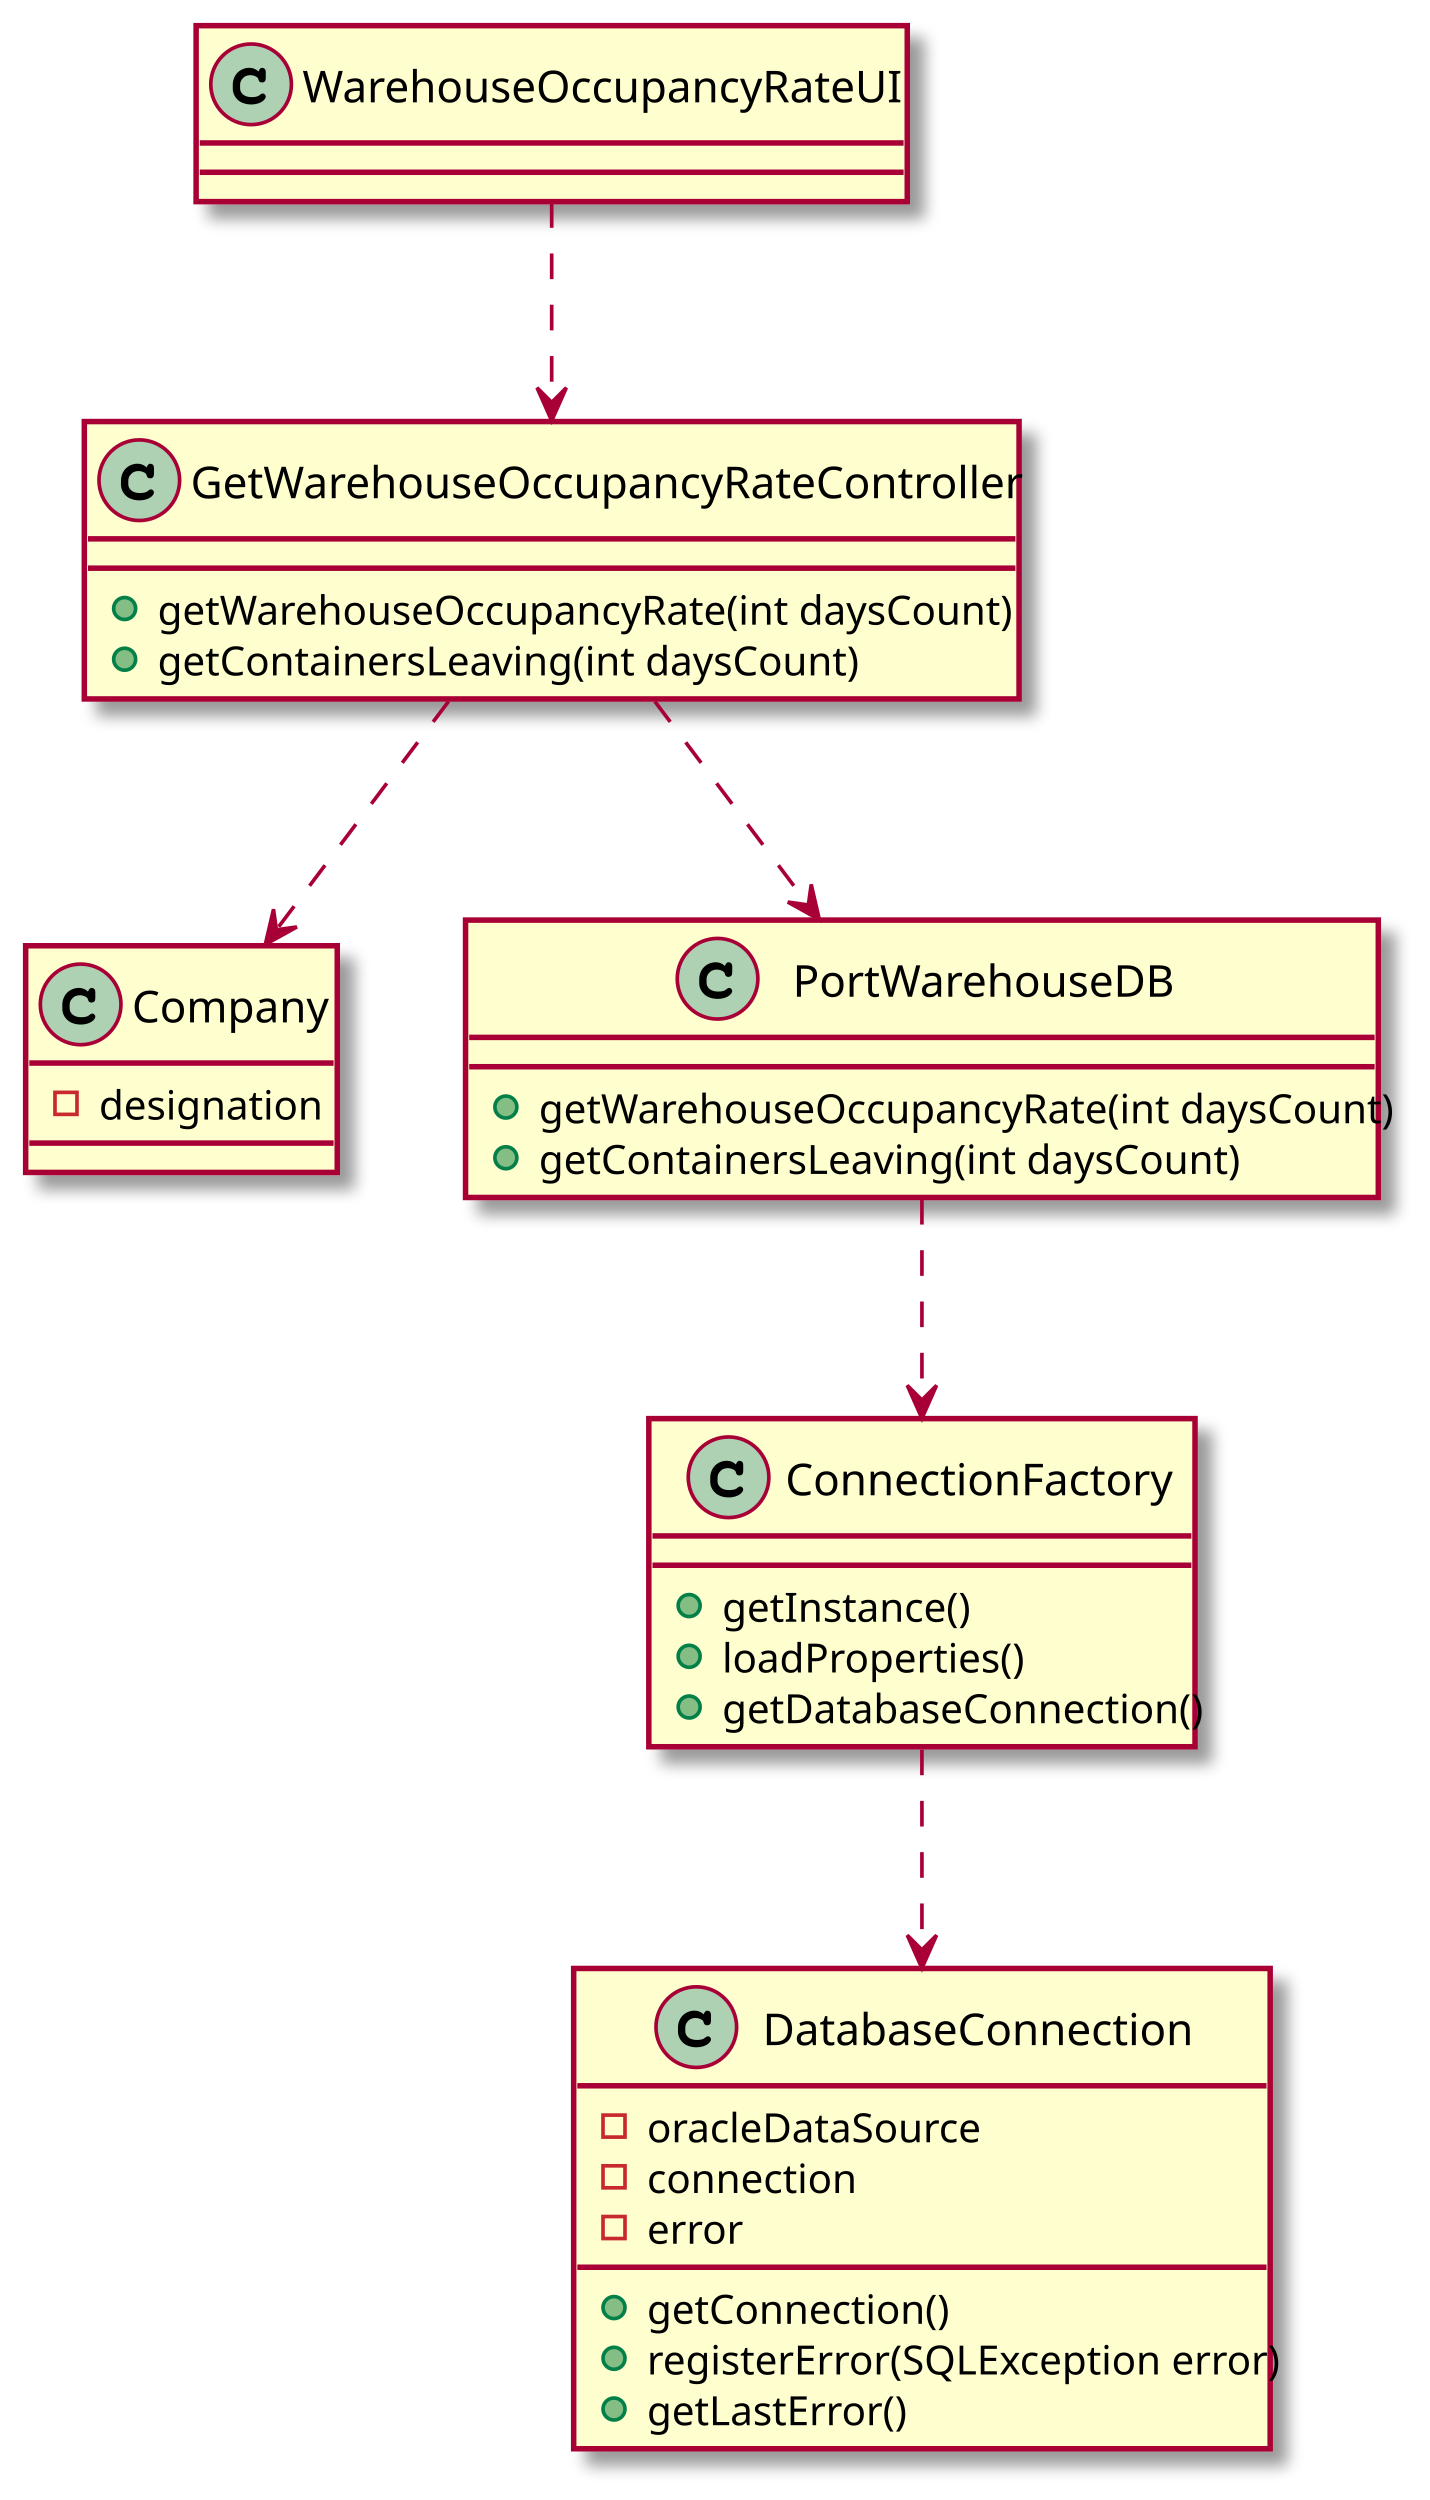
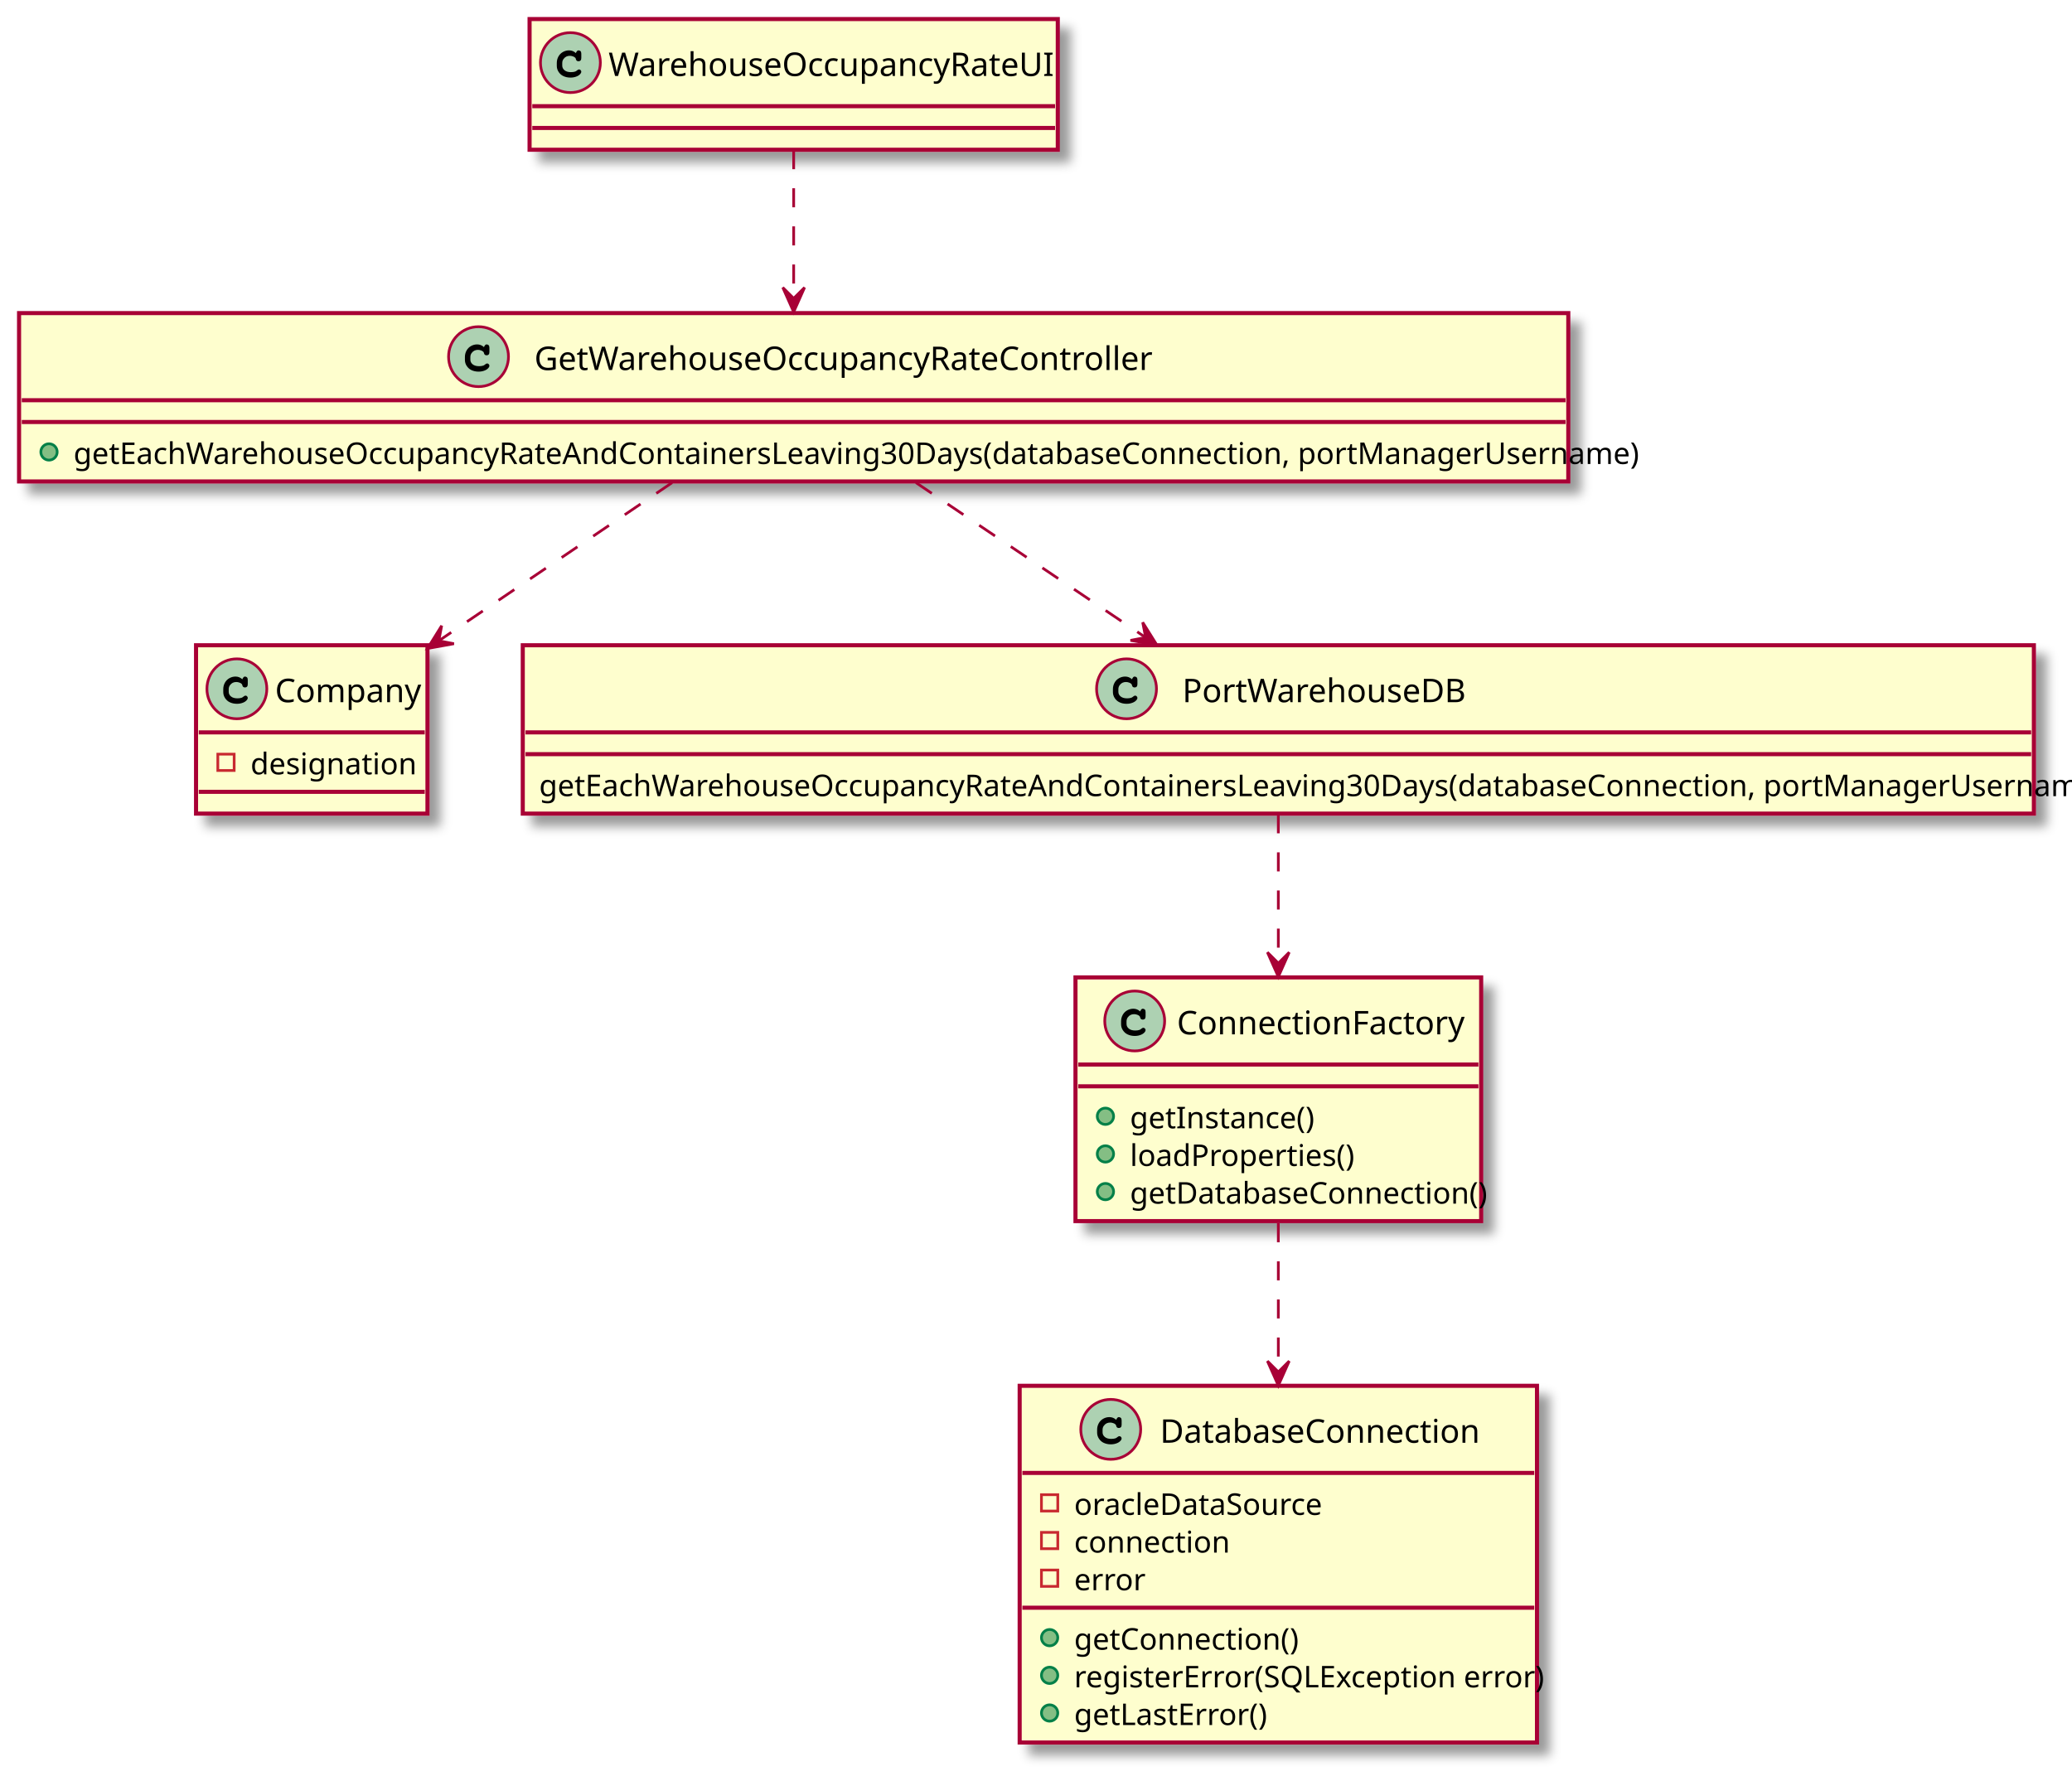
- <svg xmlns="http://www.w3.org/2000/svg" contentScriptType="application/ecmascript" contentStyleType="text/css" height="682px" preserveAspectRatio="none" style="width:390px;height:682px;background:#FFFFFF;" version="1.1" viewBox="0 0 390 682" width="390px" zoomAndPan="magnify">
+ <svg xmlns="http://www.w3.org/2000/svg" contentScriptType="application/ecmascript" contentStyleType="text/css" height="654px" preserveAspectRatio="none" style="width:761px;height:654px;background:#FFFFFF;" version="1.1" viewBox="0 0 761 654" width="761px" zoomAndPan="magnify">
  <defs>
-     <filter height="300%" id="furb4eposme5q" width="300%" x="-1" y="-1">
+     <filter height="300%" id="fcap3fy2xbr6v" width="300%" x="-1" y="-1">
      <feGaussianBlur result="blurOut" stdDeviation="2.0" />
      <feColorMatrix in="blurOut" result="blurOut2" type="matrix" values="0 0 0 0 0 0 0 0 0 0 0 0 0 0 0 0 0 0 .4 0" />
      <feOffset dx="4.0" dy="4.0" in="blurOut2" result="blurOut3" />
      <feBlend in="SourceGraphic" in2="blurOut3" mode="normal" />
    </filter>
  </defs>
  <g>
-     <rect codeLine="3" fill="#FEFECE" filter="url(#furb4eposme5q)" height="61.836" id="Company" style="stroke:#A80036;stroke-width:1.5;" width="85" x="7" y="258" />
-     <ellipse cx="22" cy="274" fill="#ADD1B2" rx="11" ry="11" style="stroke:#A80036;stroke-width:1.0;" />
-     <path d="M24,270.5 Q24.203,270 24.438,269.75 Q24.672,269.5 24.938,269.5 Q25.406,269.5 25.703,269.781 Q26,270.062 26,270.719 L26,272.281 Q26,272.938 25.719,273.219 Q25.438,273.5 25,273.5 Q24.609,273.5 24.359,273.328 Q24.109,273.156 24,272.703 Q23.953,272.391 23.781,272.219 Q23.469,271.891 22.906,271.703 Q22.344,271.5 21.781,271.5 Q21.078,271.5 20.484,271.781 Q19.906,272.062 19.453,272.688 Q19,273.312 19,274.172 L19,275.094 Q19,276.125 19.844,276.812 Q20.688,277.5 22.188,277.5 Q23.078,277.5 23.703,277.297 Q24.062,277.188 24.469,276.828 Q24.734,276.625 24.875,276.562 Q25.016,276.5 25.188,276.5 Q25.516,276.5 25.75,276.766 Q26,277.016 26,277.375 Q26,277.719 25.656,278.125 Q25.156,278.719 24.359,279.047 Q23.312,279.5 22.031,279.5 Q20.531,279.5 19.328,278.906 Q18.359,278.438 17.672,277.422 Q17,276.406 17,275.203 L17,274.109 Q17,272.859 17.594,271.766 Q18.203,270.672 19.25,270.094 Q20.312,269.5 21.5,269.5 Q22.219,269.5 22.844,269.75 Q23.469,270 24,270.5 Z " fill="#000000" />
-     <text fill="#000000" font-family="sans-serif" font-size="12" lengthAdjust="spacing" textLength="53" x="36" y="278.91">Company</text>
-     <line style="stroke:#A80036;stroke-width:1.5;" x1="8" x2="91" y1="290" y2="290" />
-     <rect fill="none" height="6" style="stroke:#C82930;stroke-width:1.0;" width="6" x="15" y="298" />
-     <text fill="#000000" font-family="sans-serif" font-size="11" lengthAdjust="spacing" textLength="55" x="27" y="305.419">designation</text>
-     <line style="stroke:#A80036;stroke-width:1.5;" x1="8" x2="91" y1="311.836" y2="311.836" />
-     <rect codeLine="7" fill="#FEFECE" filter="url(#furb4eposme5q)" height="48" id="WarehouseOccupancyRateUI" style="stroke:#A80036;stroke-width:1.5;" width="194" x="53.5" y="7" />
-     <ellipse cx="68.5" cy="23" fill="#ADD1B2" rx="11" ry="11" style="stroke:#A80036;stroke-width:1.0;" />
-     <path d="M70.5,19.5 Q70.703,19 70.938,18.75 Q71.172,18.5 71.438,18.5 Q71.906,18.5 72.203,18.781 Q72.5,19.062 72.5,19.719 L72.5,21.281 Q72.5,21.938 72.219,22.219 Q71.938,22.5 71.5,22.5 Q71.109,22.5 70.859,22.328 Q70.609,22.156 70.5,21.703 Q70.453,21.391 70.281,21.219 Q69.969,20.891 69.406,20.703 Q68.844,20.5 68.281,20.5 Q67.578,20.5 66.984,20.781 Q66.406,21.062 65.953,21.688 Q65.5,22.312 65.5,23.172 L65.5,24.094 Q65.5,25.125 66.344,25.812 Q67.188,26.5 68.688,26.5 Q69.578,26.5 70.203,26.297 Q70.562,26.188 70.969,25.828 Q71.234,25.625 71.375,25.562 Q71.516,25.5 71.688,25.5 Q72.016,25.5 72.25,25.766 Q72.5,26.016 72.5,26.375 Q72.5,26.719 72.156,27.125 Q71.656,27.719 70.859,28.047 Q69.812,28.5 68.531,28.5 Q67.031,28.5 65.828,27.906 Q64.859,27.438 64.172,26.422 Q63.5,25.406 63.5,24.203 L63.5,23.109 Q63.5,21.859 64.094,20.766 Q64.703,19.672 65.75,19.094 Q66.812,18.5 68,18.5 Q68.719,18.5 69.344,18.75 Q69.969,19 70.5,19.5 Z " fill="#000000" />
-     <text fill="#000000" font-family="sans-serif" font-size="12" lengthAdjust="spacing" textLength="162" x="82.5" y="27.91">WarehouseOccupancyRateUI</text>
-     <line style="stroke:#A80036;stroke-width:1.5;" x1="54.5" x2="246.5" y1="39" y2="39" />
-     <line style="stroke:#A80036;stroke-width:1.5;" x1="54.5" x2="246.5" y1="47" y2="47" />
-     <rect codeLine="10" fill="#FEFECE" filter="url(#furb4eposme5q)" height="75.672" id="GetWarehouseOccupancyRateController" style="stroke:#A80036;stroke-width:1.5;" width="255" x="23" y="115" />
-     <ellipse cx="38" cy="131" fill="#ADD1B2" rx="11" ry="11" style="stroke:#A80036;stroke-width:1.0;" />
-     <path d="M40,127.5 Q40.203,127 40.438,126.75 Q40.672,126.5 40.938,126.5 Q41.406,126.5 41.703,126.781 Q42,127.062 42,127.719 L42,129.281 Q42,129.938 41.719,130.219 Q41.438,130.5 41,130.5 Q40.609,130.5 40.359,130.328 Q40.109,130.156 40,129.703 Q39.953,129.391 39.781,129.219 Q39.469,128.891 38.906,128.703 Q38.344,128.5 37.781,128.5 Q37.078,128.5 36.484,128.781 Q35.906,129.062 35.453,129.688 Q35,130.312 35,131.172 L35,132.094 Q35,133.125 35.844,133.812 Q36.688,134.5 38.188,134.5 Q39.078,134.5 39.703,134.297 Q40.062,134.188 40.469,133.828 Q40.734,133.625 40.875,133.562 Q41.016,133.5 41.188,133.5 Q41.516,133.5 41.75,133.766 Q42,134.016 42,134.375 Q42,134.719 41.656,135.125 Q41.156,135.719 40.359,136.047 Q39.312,136.5 38.031,136.5 Q36.531,136.5 35.328,135.906 Q34.359,135.438 33.672,134.422 Q33,133.406 33,132.203 L33,131.109 Q33,129.859 33.594,128.766 Q34.203,127.672 35.25,127.094 Q36.312,126.5 37.5,126.5 Q38.219,126.5 38.844,126.75 Q39.469,127 40,127.5 Z " fill="#000000" />
-     <text fill="#000000" font-family="sans-serif" font-size="12" lengthAdjust="spacing" textLength="223" x="52" y="135.91">GetWarehouseOccupancyRateController</text>
-     <line style="stroke:#A80036;stroke-width:1.5;" x1="24" x2="277" y1="147" y2="147" />
-     <line style="stroke:#A80036;stroke-width:1.5;" x1="24" x2="277" y1="155" y2="155" />
-     <ellipse cx="34" cy="166" fill="#84BE84" rx="3" ry="3" style="stroke:#038048;stroke-width:1.0;" />
-     <text fill="#000000" font-family="sans-serif" font-size="11" lengthAdjust="spacing" textLength="223" x="43" y="170.419">getWarehouseOccupancyRate(int daysCount)</text>
-     <ellipse cx="34" cy="179.836" fill="#84BE84" rx="3" ry="3" style="stroke:#038048;stroke-width:1.0;" />
-     <text fill="#000000" font-family="sans-serif" font-size="11" lengthAdjust="spacing" textLength="179" x="43" y="184.255">getContainersLeaving(int daysCount)</text>
-     <rect codeLine="15" fill="#FEFECE" filter="url(#furb4eposme5q)" height="75.672" id="PortWarehouseDB" style="stroke:#A80036;stroke-width:1.5;" width="249" x="127" y="251" />
-     <ellipse cx="195.75" cy="267" fill="#ADD1B2" rx="11" ry="11" style="stroke:#A80036;stroke-width:1.0;" />
-     <path d="M197.75,263.5 Q197.953,263 198.188,262.75 Q198.422,262.5 198.688,262.5 Q199.156,262.5 199.453,262.781 Q199.75,263.062 199.75,263.719 L199.75,265.281 Q199.75,265.938 199.469,266.219 Q199.188,266.5 198.75,266.5 Q198.359,266.5 198.109,266.328 Q197.859,266.156 197.75,265.703 Q197.703,265.391 197.531,265.219 Q197.219,264.891 196.656,264.703 Q196.094,264.5 195.531,264.5 Q194.828,264.5 194.234,264.781 Q193.656,265.062 193.203,265.688 Q192.75,266.312 192.75,267.172 L192.75,268.094 Q192.75,269.125 193.594,269.812 Q194.438,270.5 195.938,270.5 Q196.828,270.5 197.453,270.297 Q197.812,270.188 198.219,269.828 Q198.484,269.625 198.625,269.562 Q198.766,269.5 198.938,269.5 Q199.266,269.5 199.5,269.766 Q199.75,270.016 199.75,270.375 Q199.75,270.719 199.406,271.125 Q198.906,271.719 198.109,272.047 Q197.062,272.5 195.781,272.5 Q194.281,272.5 193.078,271.906 Q192.109,271.438 191.422,270.422 Q190.75,269.406 190.75,268.203 L190.75,267.109 Q190.75,265.859 191.344,264.766 Q191.953,263.672 193,263.094 Q194.062,262.5 195.25,262.5 Q195.969,262.5 196.594,262.75 Q197.219,263 197.75,263.5 Z " fill="#000000" />
-     <text fill="#000000" font-family="sans-serif" font-size="12" lengthAdjust="spacing" textLength="103" x="216.25" y="271.91">PortWarehouseDB</text>
-     <line style="stroke:#A80036;stroke-width:1.5;" x1="128" x2="375" y1="283" y2="283" />
-     <line style="stroke:#A80036;stroke-width:1.5;" x1="128" x2="375" y1="291" y2="291" />
-     <ellipse cx="138" cy="302" fill="#84BE84" rx="3" ry="3" style="stroke:#038048;stroke-width:1.0;" />
-     <text fill="#000000" font-family="sans-serif" font-size="11" lengthAdjust="spacing" textLength="223" x="147" y="306.419">getWarehouseOccupancyRate(int daysCount)</text>
-     <ellipse cx="138" cy="315.836" fill="#84BE84" rx="3" ry="3" style="stroke:#038048;stroke-width:1.0;" />
-     <text fill="#000000" font-family="sans-serif" font-size="11" lengthAdjust="spacing" textLength="179" x="147" y="320.255">getContainersLeaving(int daysCount)</text>
-     <rect codeLine="20" fill="#FEFECE" filter="url(#furb4eposme5q)" height="89.508" id="ConnectionFactory" style="stroke:#A80036;stroke-width:1.5;" width="149" x="177" y="387" />
-     <ellipse cx="198.75" cy="403" fill="#ADD1B2" rx="11" ry="11" style="stroke:#A80036;stroke-width:1.0;" />
-     <path d="M200.75,399.5 Q200.953,399 201.188,398.75 Q201.422,398.5 201.688,398.5 Q202.156,398.5 202.453,398.781 Q202.75,399.062 202.75,399.719 L202.75,401.281 Q202.75,401.938 202.469,402.219 Q202.188,402.5 201.75,402.5 Q201.359,402.5 201.109,402.328 Q200.859,402.156 200.75,401.703 Q200.703,401.391 200.531,401.219 Q200.219,400.891 199.656,400.703 Q199.094,400.5 198.531,400.5 Q197.828,400.5 197.234,400.781 Q196.656,401.062 196.203,401.688 Q195.75,402.312 195.75,403.172 L195.75,404.094 Q195.75,405.125 196.594,405.812 Q197.438,406.5 198.938,406.5 Q199.828,406.5 200.453,406.297 Q200.812,406.188 201.219,405.828 Q201.484,405.625 201.625,405.562 Q201.766,405.5 201.938,405.5 Q202.266,405.5 202.5,405.766 Q202.75,406.016 202.75,406.375 Q202.75,406.719 202.406,407.125 Q201.906,407.719 201.109,408.047 Q200.062,408.5 198.781,408.5 Q197.281,408.5 196.078,407.906 Q195.109,407.438 194.422,406.422 Q193.75,405.406 193.75,404.203 L193.75,403.109 Q193.75,401.859 194.344,400.766 Q194.953,399.672 196,399.094 Q197.062,398.5 198.25,398.5 Q198.969,398.5 199.594,398.75 Q200.219,399 200.75,399.5 Z " fill="#000000" />
-     <text fill="#000000" font-family="sans-serif" font-size="12" lengthAdjust="spacing" textLength="102" x="214.25" y="407.91">ConnectionFactory</text>
-     <line style="stroke:#A80036;stroke-width:1.5;" x1="178" x2="325" y1="419" y2="419" />
-     <line style="stroke:#A80036;stroke-width:1.5;" x1="178" x2="325" y1="427" y2="427" />
-     <ellipse cx="188" cy="438" fill="#84BE84" rx="3" ry="3" style="stroke:#038048;stroke-width:1.0;" />
-     <text fill="#000000" font-family="sans-serif" font-size="11" lengthAdjust="spacing" textLength="64" x="197" y="442.419">getInstance()</text>
-     <ellipse cx="188" cy="451.836" fill="#84BE84" rx="3" ry="3" style="stroke:#038048;stroke-width:1.0;" />
-     <text fill="#000000" font-family="sans-serif" font-size="11" lengthAdjust="spacing" textLength="77" x="197" y="456.255">loadProperties()</text>
-     <ellipse cx="188" cy="465.672" fill="#84BE84" rx="3" ry="3" style="stroke:#038048;stroke-width:1.0;" />
-     <text fill="#000000" font-family="sans-serif" font-size="11" lengthAdjust="spacing" textLength="123" x="197" y="470.091">getDatabaseConnection()</text>
-     <rect codeLine="26" fill="#FEFECE" filter="url(#furb4eposme5q)" height="131.016" id="DatabaseConnection" style="stroke:#A80036;stroke-width:1.5;" width="190" x="156.5" y="537" />
-     <ellipse cx="189.95" cy="553" fill="#ADD1B2" rx="11" ry="11" style="stroke:#A80036;stroke-width:1.0;" />
-     <path d="M191.95,549.5 Q192.153,549 192.387,548.75 Q192.622,548.5 192.887,548.5 Q193.356,548.5 193.653,548.781 Q193.95,549.062 193.95,549.719 L193.95,551.281 Q193.95,551.938 193.669,552.219 Q193.387,552.5 192.95,552.5 Q192.559,552.5 192.309,552.328 Q192.059,552.156 191.95,551.703 Q191.903,551.391 191.731,551.219 Q191.419,550.891 190.856,550.703 Q190.294,550.5 189.731,550.5 Q189.028,550.5 188.434,550.781 Q187.856,551.062 187.403,551.688 Q186.95,552.312 186.95,553.172 L186.95,554.094 Q186.95,555.125 187.794,555.812 Q188.637,556.5 190.137,556.5 Q191.028,556.5 191.653,556.297 Q192.012,556.188 192.419,555.828 Q192.684,555.625 192.825,555.562 Q192.966,555.5 193.137,555.5 Q193.466,555.5 193.7,555.766 Q193.95,556.016 193.95,556.375 Q193.95,556.719 193.606,557.125 Q193.106,557.719 192.309,558.047 Q191.262,558.5 189.981,558.5 Q188.481,558.5 187.278,557.906 Q186.309,557.438 185.622,556.422 Q184.95,555.406 184.95,554.203 L184.95,553.109 Q184.95,551.859 185.544,550.766 Q186.153,549.672 187.2,549.094 Q188.262,548.5 189.45,548.5 Q190.169,548.5 190.794,548.75 Q191.419,549 191.95,549.5 Z " fill="#000000" />
-     <text fill="#000000" font-family="sans-serif" font-size="12" lengthAdjust="spacing" textLength="117" x="208.05" y="557.91">DatabaseConnection</text>
-     <line style="stroke:#A80036;stroke-width:1.5;" x1="157.5" x2="345.5" y1="569" y2="569" />
-     <rect fill="none" height="6" style="stroke:#C82930;stroke-width:1.0;" width="6" x="164.5" y="577" />
-     <text fill="#000000" font-family="sans-serif" font-size="11" lengthAdjust="spacing" textLength="87" x="176.5" y="584.419">oracleDataSource</text>
-     <rect fill="none" height="6" style="stroke:#C82930;stroke-width:1.0;" width="6" x="164.5" y="590.836" />
-     <text fill="#000000" font-family="sans-serif" font-size="11" lengthAdjust="spacing" textLength="53" x="176.5" y="598.255">connection</text>
-     <rect fill="none" height="6" style="stroke:#C82930;stroke-width:1.0;" width="6" x="164.5" y="604.672" />
-     <text fill="#000000" font-family="sans-serif" font-size="11" lengthAdjust="spacing" textLength="24" x="176.5" y="612.091">error</text>
-     <line style="stroke:#A80036;stroke-width:1.5;" x1="157.5" x2="345.5" y1="618.508" y2="618.508" />
-     <ellipse cx="167.5" cy="629.508" fill="#84BE84" rx="3" ry="3" style="stroke:#038048;stroke-width:1.0;" />
-     <text fill="#000000" font-family="sans-serif" font-size="11" lengthAdjust="spacing" textLength="77" x="176.5" y="633.927">getConnection()</text>
-     <ellipse cx="167.5" cy="643.344" fill="#84BE84" rx="3" ry="3" style="stroke:#038048;stroke-width:1.0;" />
-     <text fill="#000000" font-family="sans-serif" font-size="11" lengthAdjust="spacing" textLength="164" x="176.5" y="647.763">registerError(SQLException error)</text>
-     <ellipse cx="167.5" cy="657.18" fill="#84BE84" rx="3" ry="3" style="stroke:#038048;stroke-width:1.0;" />
-     <text fill="#000000" font-family="sans-serif" font-size="11" lengthAdjust="spacing" textLength="68" x="176.5" y="661.599">getLastError()</text>
-     <path codeLine="35" d="M150.5,55.14 C150.5,70.58 150.5,91.33 150.5,109.67 " fill="none" id="WarehouseOccupancyRateUI-to-GetWarehouseOccupancyRateController" style="stroke:#A80036;stroke-width:1.0;stroke-dasharray:7.0,7.0;" />
-     <polygon fill="#A80036" points="150.5,114.77,154.5,105.77,150.5,109.77,146.5,105.77,150.5,114.77" style="stroke:#A80036;stroke-width:1.0;" />
-     <path codeLine="36" d="M178.63,191.33 C191.55,208.46 206.91,228.84 220.19,246.46 " fill="none" id="GetWarehouseOccupancyRateController-to-PortWarehouseDB" style="stroke:#A80036;stroke-width:1.0;stroke-dasharray:7.0,7.0;" />
-     <polygon fill="#A80036" points="223.52,250.87,221.304,241.274,220.513,246.875,214.912,246.085,223.52,250.87" style="stroke:#A80036;stroke-width:1.0;" />
-     <path codeLine="37" d="M122.37,191.33 C107.71,210.77 89.91,234.38 75.58,253.4 " fill="none" id="GetWarehouseOccupancyRateController-to-Company" style="stroke:#A80036;stroke-width:1.0;stroke-dasharray:7.0,7.0;" />
-     <polygon fill="#A80036" points="72.38,257.64,80.999,252.875,75.396,253.652,74.618,248.049,72.38,257.64" style="stroke:#A80036;stroke-width:1.0;" />
-     <path codeLine="38" d="M251.5,327.05 C251.5,343.83 251.5,363.9 251.5,381.91 " fill="none" id="PortWarehouseDB-to-ConnectionFactory" style="stroke:#A80036;stroke-width:1.0;stroke-dasharray:7.0,7.0;" />
-     <polygon fill="#A80036" points="251.5,386.93,255.5,377.93,251.5,381.93,247.5,377.93,251.5,386.93" style="stroke:#A80036;stroke-width:1.0;" />
-     <path codeLine="39" d="M251.5,477.27 C251.5,493.94 251.5,513.32 251.5,531.75 " fill="none" id="ConnectionFactory-to-DatabaseConnection" style="stroke:#A80036;stroke-width:1.0;stroke-dasharray:7.0,7.0;" />
-     <polygon fill="#A80036" points="251.5,536.92,255.5,527.92,251.5,531.92,247.5,527.92,251.5,536.92" style="stroke:#A80036;stroke-width:1.0;" />
+     <rect codeLine="3" fill="#FEFECE" filter="url(#fcap3fy2xbr6v)" height="61.836" id="Company" style="stroke:#A80036;stroke-width:1.5;" width="85" x="72" y="237" />
+     <ellipse cx="87" cy="253" fill="#ADD1B2" rx="11" ry="11" style="stroke:#A80036;stroke-width:1.0;" />
+     <path d="M89,249.5 Q89.203,249 89.438,248.75 Q89.672,248.5 89.938,248.5 Q90.406,248.5 90.703,248.781 Q91,249.062 91,249.719 L91,251.281 Q91,251.938 90.719,252.219 Q90.438,252.5 90,252.5 Q89.609,252.5 89.359,252.328 Q89.109,252.156 89,251.703 Q88.953,251.391 88.781,251.219 Q88.469,250.891 87.906,250.703 Q87.344,250.5 86.781,250.5 Q86.078,250.5 85.484,250.781 Q84.906,251.062 84.453,251.688 Q84,252.312 84,253.172 L84,254.094 Q84,255.125 84.844,255.812 Q85.688,256.5 87.188,256.5 Q88.078,256.5 88.703,256.297 Q89.062,256.188 89.469,255.828 Q89.734,255.625 89.875,255.562 Q90.016,255.5 90.188,255.5 Q90.516,255.5 90.75,255.766 Q91,256.016 91,256.375 Q91,256.719 90.656,257.125 Q90.156,257.719 89.359,258.047 Q88.312,258.5 87.031,258.5 Q85.531,258.5 84.328,257.906 Q83.359,257.438 82.672,256.422 Q82,255.406 82,254.203 L82,253.109 Q82,251.859 82.594,250.766 Q83.203,249.672 84.25,249.094 Q85.312,248.5 86.5,248.5 Q87.219,248.5 87.844,248.75 Q88.469,249 89,249.5 Z " fill="#000000" />
+     <text fill="#000000" font-family="sans-serif" font-size="12" lengthAdjust="spacing" textLength="53" x="101" y="257.91">Company</text>
+     <line style="stroke:#A80036;stroke-width:1.5;" x1="73" x2="156" y1="269" y2="269" />
+     <rect fill="none" height="6" style="stroke:#C82930;stroke-width:1.0;" width="6" x="80" y="277" />
+     <text fill="#000000" font-family="sans-serif" font-size="11" lengthAdjust="spacing" textLength="55" x="92" y="284.419">designation</text>
+     <line style="stroke:#A80036;stroke-width:1.5;" x1="73" x2="156" y1="290.836" y2="290.836" />
+     <rect codeLine="7" fill="#FEFECE" filter="url(#fcap3fy2xbr6v)" height="48" id="WarehouseOccupancyRateUI" style="stroke:#A80036;stroke-width:1.5;" width="194" x="194.5" y="7" />
+     <ellipse cx="209.5" cy="23" fill="#ADD1B2" rx="11" ry="11" style="stroke:#A80036;stroke-width:1.0;" />
+     <path d="M211.5,19.5 Q211.703,19 211.938,18.75 Q212.172,18.5 212.438,18.5 Q212.906,18.5 213.203,18.781 Q213.5,19.062 213.5,19.719 L213.5,21.281 Q213.5,21.938 213.219,22.219 Q212.938,22.5 212.5,22.5 Q212.109,22.5 211.859,22.328 Q211.609,22.156 211.5,21.703 Q211.453,21.391 211.281,21.219 Q210.969,20.891 210.406,20.703 Q209.844,20.5 209.281,20.5 Q208.578,20.5 207.984,20.781 Q207.406,21.062 206.953,21.688 Q206.5,22.312 206.5,23.172 L206.5,24.094 Q206.5,25.125 207.344,25.812 Q208.188,26.5 209.688,26.5 Q210.578,26.5 211.203,26.297 Q211.562,26.188 211.969,25.828 Q212.234,25.625 212.375,25.562 Q212.516,25.5 212.688,25.5 Q213.016,25.5 213.25,25.766 Q213.5,26.016 213.5,26.375 Q213.5,26.719 213.156,27.125 Q212.656,27.719 211.859,28.047 Q210.812,28.5 209.531,28.5 Q208.031,28.5 206.828,27.906 Q205.859,27.438 205.172,26.422 Q204.5,25.406 204.5,24.203 L204.5,23.109 Q204.5,21.859 205.094,20.766 Q205.703,19.672 206.75,19.094 Q207.812,18.5 209,18.5 Q209.719,18.5 210.344,18.75 Q210.969,19 211.5,19.5 Z " fill="#000000" />
+     <text fill="#000000" font-family="sans-serif" font-size="12" lengthAdjust="spacing" textLength="162" x="223.5" y="27.91">WarehouseOccupancyRateUI</text>
+     <line style="stroke:#A80036;stroke-width:1.5;" x1="195.5" x2="387.5" y1="39" y2="39" />
+     <line style="stroke:#A80036;stroke-width:1.5;" x1="195.5" x2="387.5" y1="47" y2="47" />
+     <rect codeLine="10" fill="#FEFECE" filter="url(#fcap3fy2xbr6v)" height="61.836" id="GetWarehouseOccupancyRateController" style="stroke:#A80036;stroke-width:1.5;" width="569" x="7" y="115" />
+     <ellipse cx="175.75" cy="131" fill="#ADD1B2" rx="11" ry="11" style="stroke:#A80036;stroke-width:1.0;" />
+     <path d="M177.75,127.5 Q177.953,127 178.188,126.75 Q178.422,126.5 178.688,126.5 Q179.156,126.5 179.453,126.781 Q179.75,127.062 179.75,127.719 L179.75,129.281 Q179.75,129.938 179.469,130.219 Q179.188,130.5 178.75,130.5 Q178.359,130.5 178.109,130.328 Q177.859,130.156 177.75,129.703 Q177.703,129.391 177.531,129.219 Q177.219,128.891 176.656,128.703 Q176.094,128.5 175.531,128.5 Q174.828,128.5 174.234,128.781 Q173.656,129.062 173.203,129.688 Q172.75,130.312 172.75,131.172 L172.75,132.094 Q172.75,133.125 173.594,133.812 Q174.438,134.5 175.938,134.5 Q176.828,134.5 177.453,134.297 Q177.812,134.188 178.219,133.828 Q178.484,133.625 178.625,133.562 Q178.766,133.5 178.938,133.5 Q179.266,133.5 179.5,133.766 Q179.75,134.016 179.75,134.375 Q179.75,134.719 179.406,135.125 Q178.906,135.719 178.109,136.047 Q177.062,136.5 175.781,136.5 Q174.281,136.5 173.078,135.906 Q172.109,135.438 171.422,134.422 Q170.75,133.406 170.75,132.203 L170.75,131.109 Q170.75,129.859 171.344,128.766 Q171.953,127.672 173,127.094 Q174.062,126.5 175.25,126.5 Q175.969,126.5 176.594,126.75 Q177.219,127 177.75,127.5 Z " fill="#000000" />
+     <text fill="#000000" font-family="sans-serif" font-size="12" lengthAdjust="spacing" textLength="223" x="196.25" y="135.91">GetWarehouseOccupancyRateController</text>
+     <line style="stroke:#A80036;stroke-width:1.5;" x1="8" x2="575" y1="147" y2="147" />
+     <line style="stroke:#A80036;stroke-width:1.5;" x1="8" x2="575" y1="155" y2="155" />
+     <ellipse cx="18" cy="166" fill="#84BE84" rx="3" ry="3" style="stroke:#038048;stroke-width:1.0;" />
+     <text fill="#000000" font-family="sans-serif" font-size="11" lengthAdjust="spacing" textLength="543" x="27" y="170.419">getEachWarehouseOccupancyRateAndContainersLeaving30Days(databaseConnection, portManagerUsername)</text>
+     <rect codeLine="14" fill="#FEFECE" filter="url(#fcap3fy2xbr6v)" height="61.836" id="PortWarehouseDB" style="stroke:#A80036;stroke-width:1.5;" width="555" x="192" y="237" />
+     <ellipse cx="413.75" cy="253" fill="#ADD1B2" rx="11" ry="11" style="stroke:#A80036;stroke-width:1.0;" />
+     <path d="M415.75,249.5 Q415.953,249 416.188,248.75 Q416.422,248.5 416.688,248.5 Q417.156,248.5 417.453,248.781 Q417.75,249.062 417.75,249.719 L417.75,251.281 Q417.75,251.938 417.469,252.219 Q417.188,252.5 416.75,252.5 Q416.359,252.5 416.109,252.328 Q415.859,252.156 415.75,251.703 Q415.703,251.391 415.531,251.219 Q415.219,250.891 414.656,250.703 Q414.094,250.5 413.531,250.5 Q412.828,250.5 412.234,250.781 Q411.656,251.062 411.203,251.688 Q410.75,252.312 410.75,253.172 L410.75,254.094 Q410.75,255.125 411.594,255.812 Q412.438,256.5 413.938,256.5 Q414.828,256.5 415.453,256.297 Q415.812,256.188 416.219,255.828 Q416.484,255.625 416.625,255.562 Q416.766,255.5 416.938,255.5 Q417.266,255.5 417.5,255.766 Q417.75,256.016 417.75,256.375 Q417.75,256.719 417.406,257.125 Q416.906,257.719 416.109,258.047 Q415.062,258.5 413.781,258.5 Q412.281,258.5 411.078,257.906 Q410.109,257.438 409.422,256.422 Q408.75,255.406 408.75,254.203 L408.75,253.109 Q408.75,251.859 409.344,250.766 Q409.953,249.672 411,249.094 Q412.062,248.5 413.25,248.5 Q413.969,248.5 414.594,248.75 Q415.219,249 415.75,249.5 Z " fill="#000000" />
+     <text fill="#000000" font-family="sans-serif" font-size="12" lengthAdjust="spacing" textLength="103" x="434.25" y="257.91">PortWarehouseDB</text>
+     <line style="stroke:#A80036;stroke-width:1.5;" x1="193" x2="746" y1="269" y2="269" />
+     <line style="stroke:#A80036;stroke-width:1.5;" x1="193" x2="746" y1="277" y2="277" />
+     <text fill="#000000" font-family="sans-serif" font-size="11" lengthAdjust="spacing" textLength="543" x="198" y="292.419">getEachWarehouseOccupancyRateAndContainersLeaving30Days(databaseConnection, portManagerUsername)</text>
+     <rect codeLine="18" fill="#FEFECE" filter="url(#fcap3fy2xbr6v)" height="89.508" id="ConnectionFactory" style="stroke:#A80036;stroke-width:1.5;" width="149" x="395" y="359" />
+     <ellipse cx="416.75" cy="375" fill="#ADD1B2" rx="11" ry="11" style="stroke:#A80036;stroke-width:1.0;" />
+     <path d="M418.75,371.5 Q418.953,371 419.188,370.75 Q419.422,370.5 419.688,370.5 Q420.156,370.5 420.453,370.781 Q420.75,371.062 420.75,371.719 L420.75,373.281 Q420.75,373.938 420.469,374.219 Q420.188,374.5 419.75,374.5 Q419.359,374.5 419.109,374.328 Q418.859,374.156 418.75,373.703 Q418.703,373.391 418.531,373.219 Q418.219,372.891 417.656,372.703 Q417.094,372.5 416.531,372.5 Q415.828,372.5 415.234,372.781 Q414.656,373.062 414.203,373.688 Q413.75,374.312 413.75,375.172 L413.75,376.094 Q413.75,377.125 414.594,377.812 Q415.438,378.5 416.938,378.5 Q417.828,378.5 418.453,378.297 Q418.812,378.188 419.219,377.828 Q419.484,377.625 419.625,377.562 Q419.766,377.5 419.938,377.5 Q420.266,377.5 420.5,377.766 Q420.75,378.016 420.75,378.375 Q420.75,378.719 420.406,379.125 Q419.906,379.719 419.109,380.047 Q418.062,380.5 416.781,380.5 Q415.281,380.5 414.078,379.906 Q413.109,379.438 412.422,378.422 Q411.75,377.406 411.75,376.203 L411.75,375.109 Q411.75,373.859 412.344,372.766 Q412.953,371.672 414,371.094 Q415.062,370.5 416.25,370.5 Q416.969,370.5 417.594,370.75 Q418.219,371 418.75,371.5 Z " fill="#000000" />
+     <text fill="#000000" font-family="sans-serif" font-size="12" lengthAdjust="spacing" textLength="102" x="432.25" y="379.91">ConnectionFactory</text>
+     <line style="stroke:#A80036;stroke-width:1.5;" x1="396" x2="543" y1="391" y2="391" />
+     <line style="stroke:#A80036;stroke-width:1.5;" x1="396" x2="543" y1="399" y2="399" />
+     <ellipse cx="406" cy="410" fill="#84BE84" rx="3" ry="3" style="stroke:#038048;stroke-width:1.0;" />
+     <text fill="#000000" font-family="sans-serif" font-size="11" lengthAdjust="spacing" textLength="64" x="415" y="414.419">getInstance()</text>
+     <ellipse cx="406" cy="423.836" fill="#84BE84" rx="3" ry="3" style="stroke:#038048;stroke-width:1.0;" />
+     <text fill="#000000" font-family="sans-serif" font-size="11" lengthAdjust="spacing" textLength="77" x="415" y="428.255">loadProperties()</text>
+     <ellipse cx="406" cy="437.672" fill="#84BE84" rx="3" ry="3" style="stroke:#038048;stroke-width:1.0;" />
+     <text fill="#000000" font-family="sans-serif" font-size="11" lengthAdjust="spacing" textLength="123" x="415" y="442.091">getDatabaseConnection()</text>
+     <rect codeLine="24" fill="#FEFECE" filter="url(#fcap3fy2xbr6v)" height="131.016" id="DatabaseConnection" style="stroke:#A80036;stroke-width:1.5;" width="190" x="374.5" y="509" />
+     <ellipse cx="407.95" cy="525" fill="#ADD1B2" rx="11" ry="11" style="stroke:#A80036;stroke-width:1.0;" />
+     <path d="M409.95,521.5 Q410.153,521 410.387,520.75 Q410.622,520.5 410.887,520.5 Q411.356,520.5 411.653,520.781 Q411.95,521.062 411.95,521.719 L411.95,523.281 Q411.95,523.938 411.669,524.219 Q411.387,524.5 410.95,524.5 Q410.559,524.5 410.309,524.328 Q410.059,524.156 409.95,523.703 Q409.903,523.391 409.731,523.219 Q409.419,522.891 408.856,522.703 Q408.294,522.5 407.731,522.5 Q407.028,522.5 406.434,522.781 Q405.856,523.062 405.403,523.688 Q404.95,524.312 404.95,525.172 L404.95,526.094 Q404.95,527.125 405.794,527.812 Q406.637,528.5 408.137,528.5 Q409.028,528.5 409.653,528.297 Q410.012,528.188 410.419,527.828 Q410.684,527.625 410.825,527.562 Q410.966,527.5 411.137,527.5 Q411.466,527.5 411.7,527.766 Q411.95,528.016 411.95,528.375 Q411.95,528.719 411.606,529.125 Q411.106,529.719 410.309,530.047 Q409.262,530.5 407.981,530.5 Q406.481,530.5 405.278,529.906 Q404.309,529.438 403.622,528.422 Q402.95,527.406 402.95,526.203 L402.95,525.109 Q402.95,523.859 403.544,522.766 Q404.153,521.672 405.2,521.094 Q406.262,520.5 407.45,520.5 Q408.169,520.5 408.794,520.75 Q409.419,521 409.95,521.5 Z " fill="#000000" />
+     <text fill="#000000" font-family="sans-serif" font-size="12" lengthAdjust="spacing" textLength="117" x="426.05" y="529.91">DatabaseConnection</text>
+     <line style="stroke:#A80036;stroke-width:1.5;" x1="375.5" x2="563.5" y1="541" y2="541" />
+     <rect fill="none" height="6" style="stroke:#C82930;stroke-width:1.0;" width="6" x="382.5" y="549" />
+     <text fill="#000000" font-family="sans-serif" font-size="11" lengthAdjust="spacing" textLength="87" x="394.5" y="556.419">oracleDataSource</text>
+     <rect fill="none" height="6" style="stroke:#C82930;stroke-width:1.0;" width="6" x="382.5" y="562.836" />
+     <text fill="#000000" font-family="sans-serif" font-size="11" lengthAdjust="spacing" textLength="53" x="394.5" y="570.255">connection</text>
+     <rect fill="none" height="6" style="stroke:#C82930;stroke-width:1.0;" width="6" x="382.5" y="576.672" />
+     <text fill="#000000" font-family="sans-serif" font-size="11" lengthAdjust="spacing" textLength="24" x="394.5" y="584.091">error</text>
+     <line style="stroke:#A80036;stroke-width:1.5;" x1="375.5" x2="563.5" y1="590.508" y2="590.508" />
+     <ellipse cx="385.5" cy="601.508" fill="#84BE84" rx="3" ry="3" style="stroke:#038048;stroke-width:1.0;" />
+     <text fill="#000000" font-family="sans-serif" font-size="11" lengthAdjust="spacing" textLength="77" x="394.5" y="605.927">getConnection()</text>
+     <ellipse cx="385.5" cy="615.344" fill="#84BE84" rx="3" ry="3" style="stroke:#038048;stroke-width:1.0;" />
+     <text fill="#000000" font-family="sans-serif" font-size="11" lengthAdjust="spacing" textLength="164" x="394.5" y="619.763">registerError(SQLException error)</text>
+     <ellipse cx="385.5" cy="629.18" fill="#84BE84" rx="3" ry="3" style="stroke:#038048;stroke-width:1.0;" />
+     <text fill="#000000" font-family="sans-serif" font-size="11" lengthAdjust="spacing" textLength="68" x="394.5" y="633.599">getLastError()</text>
+     <path codeLine="33" d="M291.5,55.14 C291.5,70.71 291.5,91.53 291.5,109.22 " fill="none" id="WarehouseOccupancyRateUI-to-GetWarehouseOccupancyRateController" style="stroke:#A80036;stroke-width:1.0;stroke-dasharray:7.0,7.0;" />
+     <polygon fill="#A80036" points="291.5,114.6,295.5,105.6,291.5,109.6,287.5,105.6,291.5,114.6" style="stroke:#A80036;stroke-width:1.0;" />
+     <path codeLine="34" d="M336.42,177.28 C362.13,194.61 394.41,216.37 420.73,234.12 " fill="none" id="GetWarehouseOccupancyRateController-to-PortWarehouseDB" style="stroke:#A80036;stroke-width:1.0;stroke-dasharray:7.0,7.0;" />
+     <polygon fill="#A80036" points="424.91,236.94,419.693,228.586,420.767,234.14,415.214,235.214,424.91,236.94" style="stroke:#A80036;stroke-width:1.0;" />
+     <path codeLine="35" d="M246.84,177.28 C220.69,195.01 187.7,217.37 161.21,235.33 " fill="none" id="GetWarehouseOccupancyRateController-to-Company" style="stroke:#A80036;stroke-width:1.0;stroke-dasharray:7.0,7.0;" />
+     <polygon fill="#A80036" points="157.02,238.18,166.712,236.431,161.156,235.37,162.217,229.814,157.02,238.18" style="stroke:#A80036;stroke-width:1.0;" />
+     <path codeLine="36" d="M469.5,299.07 C469.5,315.15 469.5,335.36 469.5,353.67 " fill="none" id="PortWarehouseDB-to-ConnectionFactory" style="stroke:#A80036;stroke-width:1.0;stroke-dasharray:7.0,7.0;" />
+     <polygon fill="#A80036" points="469.5,358.78,473.5,349.78,469.5,353.78,465.5,349.78,469.5,358.78" style="stroke:#A80036;stroke-width:1.0;" />
+     <path codeLine="37" d="M469.5,449.27 C469.5,465.94 469.5,485.32 469.5,503.75 " fill="none" id="ConnectionFactory-to-DatabaseConnection" style="stroke:#A80036;stroke-width:1.0;stroke-dasharray:7.0,7.0;" />
+     <polygon fill="#A80036" points="469.5,508.92,473.5,499.92,469.5,503.92,465.5,499.92,469.5,508.92" style="stroke:#A80036;stroke-width:1.0;" />
  </g>
</svg>
